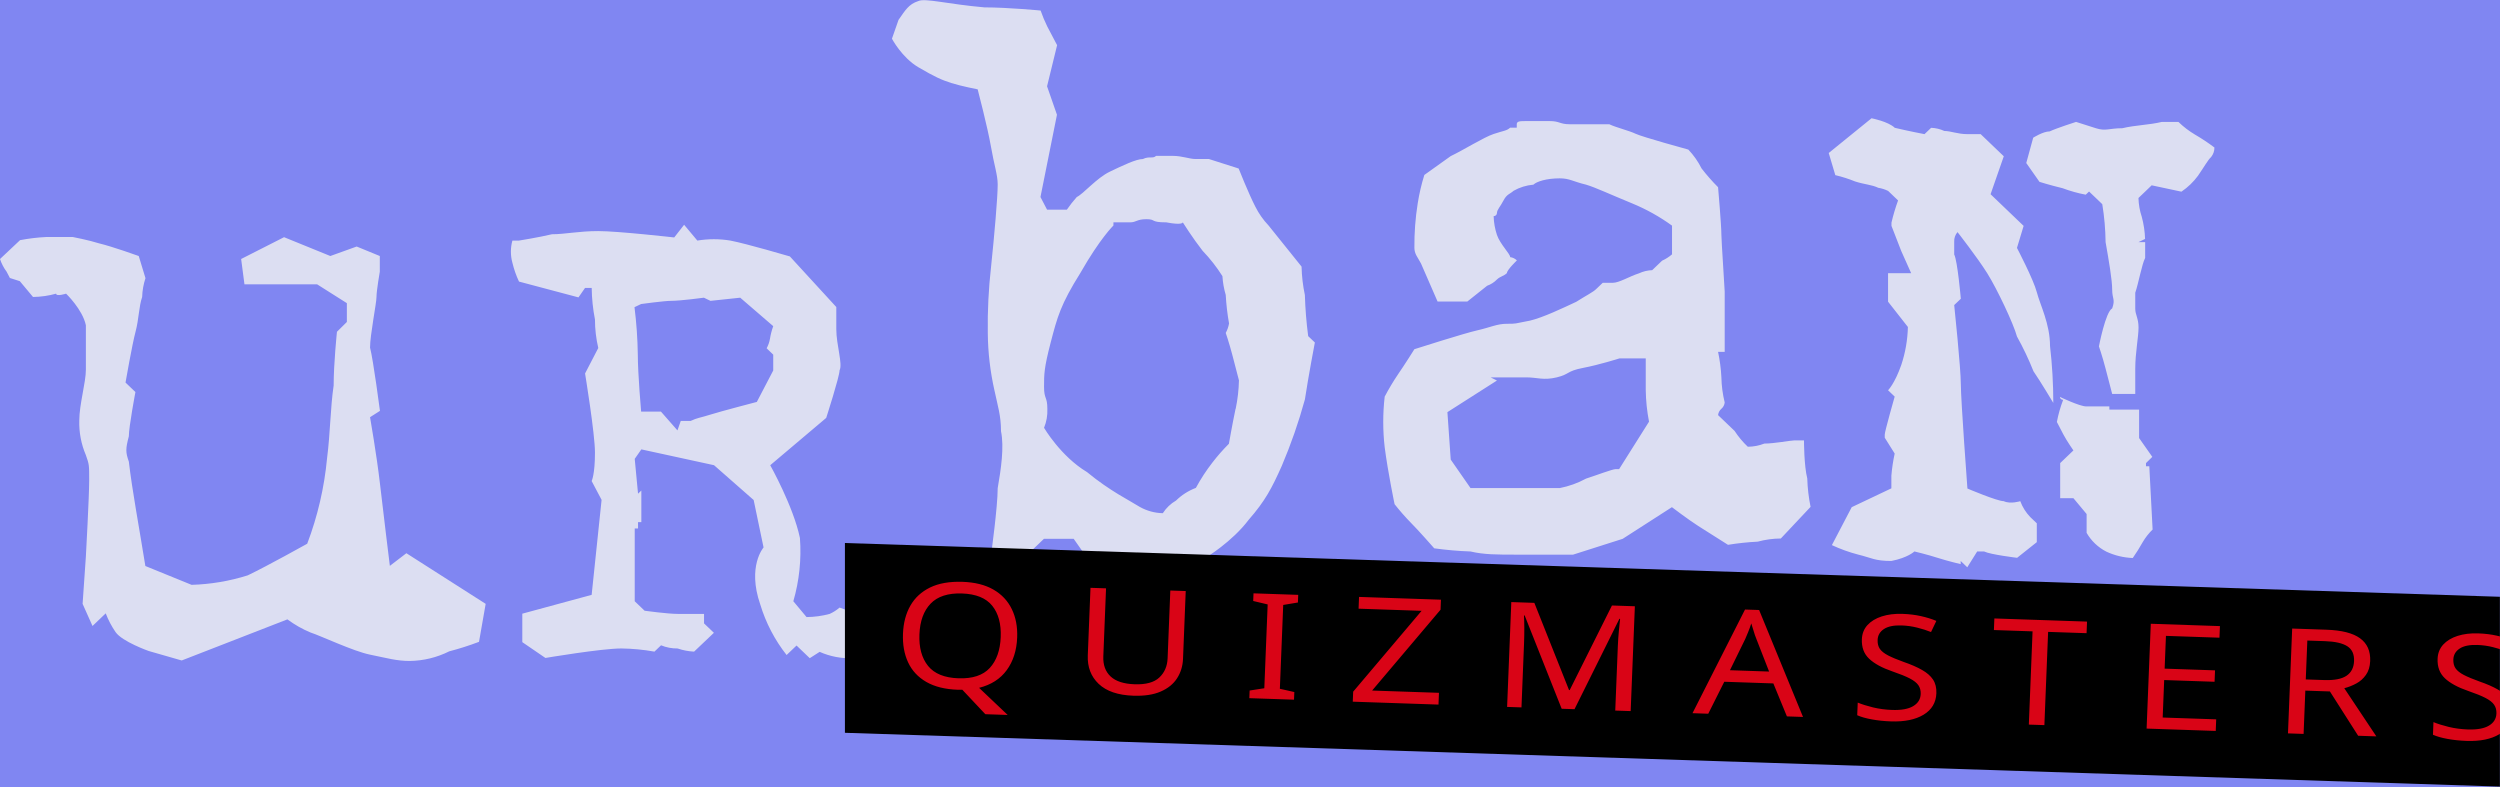
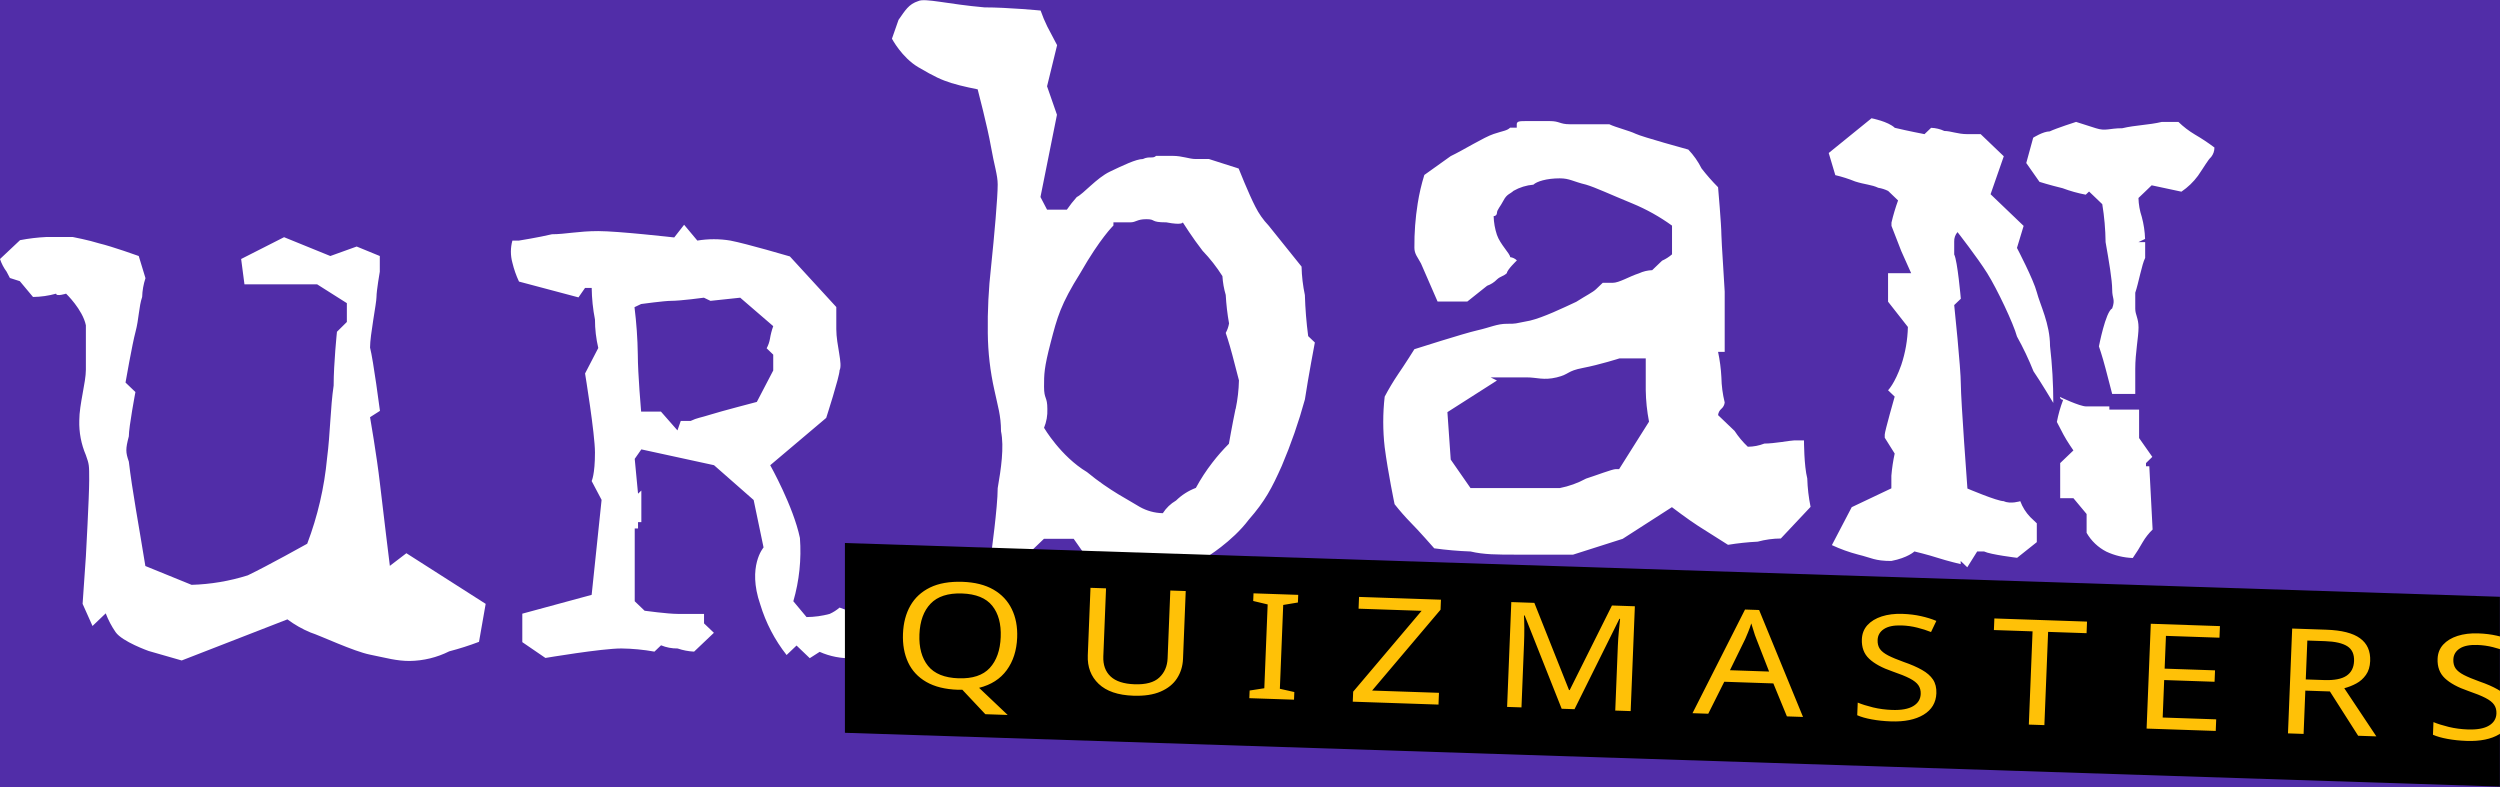
<svg xmlns="http://www.w3.org/2000/svg" id="Lager_1" data-name="Lager 1" viewBox="0 0 664.03 208.93">
  <defs>
-     <style>.cls-1{fill:#8086f2;}.cls-2{fill:#dcdef2;}.cls-3{font-size:39px;fill:#d90416;font-family:RobotoMonoForPowerline-Medium, Roboto Mono Medium for Powerline;font-weight:500;letter-spacing:0.26em;}</style>
+     <style>.cls-1{fill:#512da8;}.cls-2{fill:#fff;}.cls-3{font-size:39px;fill:#ffc107;font-family:RobotoMonoForPowerline-Medium, Roboto Mono Medium for Powerline;font-weight:500;letter-spacing:0.26em;}</style>
  </defs>
  <path class="cls-1" d="M-161.92-188.63h960v560h-960Z" />
  <path class="cls-2" d="M17.55,78s4.39,4.2,5.26,8.4V98.2c0,3.37-1.75,9.25-1.75,13.45a21.78,21.78,0,0,0,1.75,9.24c.88,2.52.88,2.52.88,6.72s-.88,20.17-.88,20.17l-.87,12.61,2.63,5.88,3.51-3.36a23.53,23.53,0,0,0,2.63,5c1.76,2.52,8.78,5,8.78,5l8.77,2.52,28.08-10.92A28.56,28.56,0,0,0,82.48,168c2.63.84,11.41,5,15.8,5.88s7,1.68,10.52,1.68A24.21,24.21,0,0,0,119.33,173a77,77,0,0,0,7.9-2.52L129,160.39l-21.06-13.45-4.39,3.36s-1.76-14.28-2.63-21.85-2.63-17.64-2.63-17.64l2.63-1.68s-1.76-13.45-2.63-16.81C98.28,89,100,80.56,100,78.88s.88-6.72.88-6.72V68l-6.14-2.52-7,2.52-12.29-5L64.05,68.79l.88,6.73h19.3l7.9,5v5L89.5,88.12s-.88,8.4-.88,14.29c-.88,5.88-.88,12.6-1.75,19.32a86.92,86.92,0,0,1-5.27,22.69s-10.53,5.88-15.79,8.4a54.78,54.78,0,0,1-14.92,2.52l-12.28-5c-1.76-10.92-3.51-20.16-4.39-27.73-.88-2.52-.88-3.36,0-6.72,0-2.52,1.75-11.76,1.75-11.76l-2.63-2.52S35.1,91.48,36,88.12s.88-6.72,1.76-9.24a17.57,17.57,0,0,1,.88-5L36.85,68s-7-2.52-10.53-3.36c-2.63-.84-7-1.69-7-1.69h-7a49.3,49.3,0,0,0-7,.84L0,68.8a11.91,11.91,0,0,0,1.75,3.36l.88,1.68,2.63.84,3.51,4.2A24.1,24.1,0,0,0,14.91,78c0,.84,2.64,0,2.64,0M223,161.38a10.69,10.69,0,0,1-2.63,1.68,24.1,24.1,0,0,1-6.14.84l-3.51-4.2a47.65,47.65,0,0,0,1.75-16.81c-1.75-8.4-7.89-19.32-7.89-19.32L219.45,111S223,100,223,98.36c.88-1.68-.87-6.73-.87-10.93V81.55L209.8,68.11S198.39,64.75,194,63.9a26.81,26.81,0,0,0-8.78,0l-3.51-4.2-2.63,3.37s-14.92-1.69-20.18-1.69-8.77.84-12.29.84c-3.51.84-8.77,1.68-8.77,1.68H136.1a11,11,0,0,0,0,5.89,25.93,25.93,0,0,0,1.75,5l15.8,4.2,1.75-2.52h1.76a47.16,47.16,0,0,0,.87,8.4,33.17,33.17,0,0,0,.88,7.56L155.4,99.2s2.63,16,2.63,21c0,5.88-.88,7.57-.88,7.57l2.64,5L157.15,158l-18.42,5v7.56l6.14,4.2s14.92-2.52,20.18-2.52a53.56,53.56,0,0,1,8.78.84l1.75-1.68a11.08,11.08,0,0,0,4.39.84,16,16,0,0,0,4.39.84l5.26-5L187,165.58v-2.52h-7c-2.63,0-8.78-.84-8.78-.84l-2.63-2.52V140.37h.88v-1.68h.88v-8.4l-.88.84-.88-9.25,1.76-2.52,19.3,4.2,10.53,9.25,2.63,12.6s-4.39,5-.88,15.13a40.8,40.8,0,0,0,7,13.44l2.64-2.52,3.51,3.36,2.63-1.68a19.57,19.57,0,0,0,8.77,1.68L230,163.89l-7-2.51ZM201,106.76s-9.65,2.52-12.29,3.36-3.51.84-5.26,1.68h-2.63l-.88,2.52-4.39-5h-5.26s-.88-10.08-.88-15.13a114.16,114.16,0,0,0-.88-12.6l1.76-.84s6.14-.84,7.89-.84c2.63,0,8.78-.84,8.78-.84l1.75.84,7.9-.84,8.77,7.56a18.52,18.52,0,0,0-.87,3.36,8.21,8.21,0,0,1-.88,2.52l1.75,1.69v4.2l-4.38,8.4ZM347.47,89.3a108.93,108.93,0,0,1-.88-10.93,41,41,0,0,1-.88-7.56l-8.77-10.92a20.64,20.64,0,0,1-3.51-5C331.67,51.49,329,44.76,329,44.76l-7.89-2.52h-3.51c-1.76,0-3.51-.84-6.15-.84h-4.38c-.88.84-1.76,0-3.51.84-1.76,0-5.27,1.68-8.78,3.36s-7,5.89-8.77,6.73a33.65,33.65,0,0,0-2.64,3.36h-5.26l-1.75-3.36,4.38-21.85-2.63-7.56L280.78,12l-2.63-5a37.54,37.54,0,0,1-1.75-4.2s-8.78-.84-14.92-.84c-9.65-.84-15.8-2.52-17.55-1.68-2.63.84-3.51,2.52-5.27,5-.87,2.52-1.75,5-1.75,5s2.63,5,7,7.57,6.14,3.36,8.77,4.2,7,1.68,7,1.68,2.64,10.08,3.51,15.12S265,46.45,265,49c0,3.36-.88,13.44-1.76,21.84a138.32,138.32,0,0,0-.87,17.65,72.13,72.13,0,0,0,1.75,15.12c.88,4.21,1.76,6.73,1.76,10.93.87,4.2,0,10.08-.88,15.12,0,5-1.75,17.65-1.75,17.65h9.65l4.39-4.2h7.89l3.51,5h31.59s7-4.2,11.41-10.08c4.38-5,6.14-8.41,8.77-14.29a139.64,139.64,0,0,0,6.14-17.65c.88-5.88,2.64-15.12,2.64-15.12l-1.76-1.68Zm-19.3,19.32c-.88,4.21-1.76,9.25-1.76,9.25a51.42,51.42,0,0,0-4.39,5,49.09,49.09,0,0,0-4.38,6.72,15.14,15.14,0,0,0-5.27,3.36,10.28,10.28,0,0,0-3.51,3.36,13,13,0,0,1-6.14-1.68c-2.64-1.68-7.9-4.2-14-9.24-7-4.2-11.41-11.76-11.41-11.76a11.8,11.8,0,0,0,.88-5c0-3.36-.88-2.52-.88-5.88s0-5,1.76-11.76,2.63-10.09,7.89-18.49c5.27-9.24,8.78-12.6,8.78-12.6v-.84h4.38c1.76,0,1.76-.84,4.39-.84s.88.84,5.27.84c4.38.84,4.38,0,4.38,0s2.64,4.2,5.27,7.56a42.3,42.3,0,0,1,5.26,6.72,22.51,22.51,0,0,0,.88,5,62.28,62.28,0,0,0,.88,7.57,8.21,8.21,0,0,1-.88,2.52s.88,2.52,1.76,5.88,1.75,6.72,1.75,6.72a41.45,41.45,0,0,1-.87,7.56Zm74.72-39.44s-2.64,2.52-2.64,3.36c-.87.84-1.75.84-2.63,1.68A6.81,6.81,0,0,1,395,75.9l-5.27,4.2h-7.89L377.44,70c-.88-1.68-1.76-2.52-1.76-4.2a70.76,70.76,0,0,1,.88-11.77,53.26,53.26,0,0,1,1.76-7.56l7-5c3.51-1.68,8.77-5,11.4-5.88s3.51-.84,4.39-1.68h1.76V33c0-.84.87-.84,2.63-.84h6.14c2.63,0,2.63.84,5.27.84h10.53c1.75.85,5.26,1.69,7,2.53s14,4.2,14,4.2a20.64,20.64,0,0,1,3.51,5,53.16,53.16,0,0,0,4.39,5s.88,10.08.88,12.6c0,1.68.88,14.29.88,15.13v16h-1.76a43.29,43.29,0,0,1,.88,6.72,30.43,30.43,0,0,0,.88,6.72,2.55,2.55,0,0,1-.88,1.68,2.55,2.55,0,0,0-.88,1.68l4.39,4.2a23,23,0,0,0,3.51,4.2,12.24,12.24,0,0,0,4.39-.84c2.63,0,7-.84,7.89-.84h2.64s0,6.73.87,10.09a44.42,44.42,0,0,0,.88,7.56l-7.9,8.4a24.1,24.1,0,0,0-6.14.84,70.83,70.83,0,0,0-7.89.84l-7.9-5c-2.63-1.68-7-5-7-5L431,143.12l-13.17,4.2H402.89c-5.27,0-8.78,0-12.29-.84a95.29,95.29,0,0,1-9.65-.84s-4.39-5-6.14-6.72a61.7,61.7,0,0,1-4.39-5s-1.76-8.4-2.63-15.13a59,59,0,0,1,0-13.44,63.22,63.22,0,0,1,3.51-5.88c1.75-2.52,4.38-6.72,4.38-6.72s13.17-4.21,16.68-5S397.62,86,400.25,86s1.76,0,6.15-.84c3.51-.84,8.77-3.36,12.28-5,2.63-1.68,4.39-2.52,5.26-3.36l1.76-1.68h2.63c1.76,0,4.39-1.68,7-2.52a9.09,9.09,0,0,1,3.51-.84l2.63-2.52a10.91,10.91,0,0,0,2.64-1.68V59.93a51.06,51.06,0,0,0-10.53-5.88c-6.14-2.52-9.65-4.2-12.29-5-3.51-.84-4.38-1.68-7-1.68-3.51,0-6.14.84-7,1.68A12.84,12.84,0,0,0,402,50.69c-.88.84-1.76.84-2.63,2.52s-1.76,2.52-1.76,3.36a.85.85,0,0,1-.88.84,17.24,17.24,0,0,0,.88,5c.88,2.52,3.51,5,3.51,5.89a3.12,3.12,0,0,1,1.76.84m-5.27,31.93-13.16,8.4.88,12.6,5.26,7.57h23.69a24.42,24.42,0,0,0,7-2.52c2.64-.84,7-2.52,7.9-2.52h.88L438,112a47.49,47.49,0,0,1-.87-8.4v-8.4h-7s-5.27,1.68-9.66,2.52-3.51,1.68-7,2.52-5.26,0-7.89,0h-9.65M497.13,31.39l-11.4,9.25,1.75,5.88a35.8,35.8,0,0,1,5.27,1.68c2.63.84,4.38.84,6.14,1.68a9.17,9.17,0,0,1,2.63.84l2.63,2.52a51.9,51.9,0,0,0-1.75,5.88V60L505,66.69l2.63,5.88h-6.14v7.56l5.27,6.72A34.52,34.52,0,0,1,505,96.94c-1.75,5-3.51,6.72-3.51,6.72l1.76,1.68s-2.64,9.24-2.64,10.08v.84l2.64,4.21a45.36,45.36,0,0,0-.88,5.88v3.36l-10.53,5-5.27,10.08a40.9,40.9,0,0,0,7,2.52c3.51.85,4.39,1.69,8.78,1.69,4.39-.84,6.14-2.53,6.14-2.53s3.51.84,6.14,1.69,6.15,1.68,6.15,1.68V149l1.75,1.68,2.63-4.2H527c1.75.84,8.77,1.68,8.77,1.68L541,144v-5l-1.76-1.68a12.23,12.23,0,0,1-2.63-4.2s-2.63.84-4.39,0c-1.75,0-9.65-3.36-9.65-3.36s-1.75-23.53-1.75-27.73-1.76-21-1.76-21l1.76-1.68s-.88-10.08-1.76-11.76V64.17a3.59,3.59,0,0,1,.88-2.52s5.26,6.72,7.89,10.92,7,13.44,7.9,16.81a79.83,79.83,0,0,1,4.39,9.24c1.75,2.52,5.26,8.4,5.26,8.4a131.78,131.78,0,0,0-.87-15.12c0-5.88-2.64-10.93-3.51-14.29s-5.27-11.76-5.27-11.76L537.5,60l-8.78-8.41,3.51-10.08-6.14-5.88h-3.51c-2.63,0-4.39-.84-6.14-.84a9.09,9.09,0,0,0-3.51-.84l-1.76,1.68s-4.39-.84-7.89-1.68c-1.76-1.69-6.15-2.53-6.15-2.53m50,74s5.26,2.53,7,2.53h6.14v.84h7.9v7.56l3.51,5L570,123v.84h.88l.88,16.81a15.79,15.79,0,0,0-2.64,3.36,48.78,48.78,0,0,1-2.63,4.2,18.15,18.15,0,0,1-7-1.68,12.75,12.75,0,0,1-5.26-5v-5l-3.51-4.21h-3.51V123l3.51-3.36s-1.76-2.52-2.64-4.2l-1.75-3.36A33.62,33.62,0,0,1,548,106.2a.84.84,0,0,1-.87-.85m13.87-.71h6.15V97.92c0-4.2.87-8.4.87-10.92s-.87-3.36-.87-5V77.75c.87-2.52,1.75-7.56,2.63-9.24v-4.2H568l1.76-.84a25.7,25.7,0,0,0-.88-5.88,17.24,17.24,0,0,1-.88-5l1.76-1.68,1.75-1.69,7.9,1.69a17.84,17.84,0,0,0,4.39-4.21c1.75-2.52,2.63-4.2,3.51-5a4,4,0,0,0,.87-2.52A52.53,52.53,0,0,0,583,35.74a23.69,23.69,0,0,1-4.39-3.36h-4.39c-3.51.84-7,.84-10.52,1.68-3.51,0-4.39.84-7,0l-5.27-1.68s-5.26,1.68-7,2.52c-1.76,0-4.39,1.68-4.39,1.68L538.2,43.3l3.51,5s2.63.84,6.14,1.69A37.14,37.14,0,0,0,554,51.71l.88-.84,1.76,1.68,1.75,1.68a67.18,67.18,0,0,1,.88,10.08c.88,5,1.75,10.08,1.75,12.61s.88,2.52,0,5C559.26,82.8,557.5,92,557.5,92s.88,2.52,1.76,5.88l1.75,6.72" />
  <path d="M224.42,144.23,664,158.51v50.42L224.42,194.64V144.23Z" />
  <g id="Lager_2" data-name="Lager 2">
    <text class="cls-3" transform="matrix(1.18, 0.04, -0.04, 1, 236.48, 182.21)">QUIZMASTERS</text>
  </g>
</svg>
